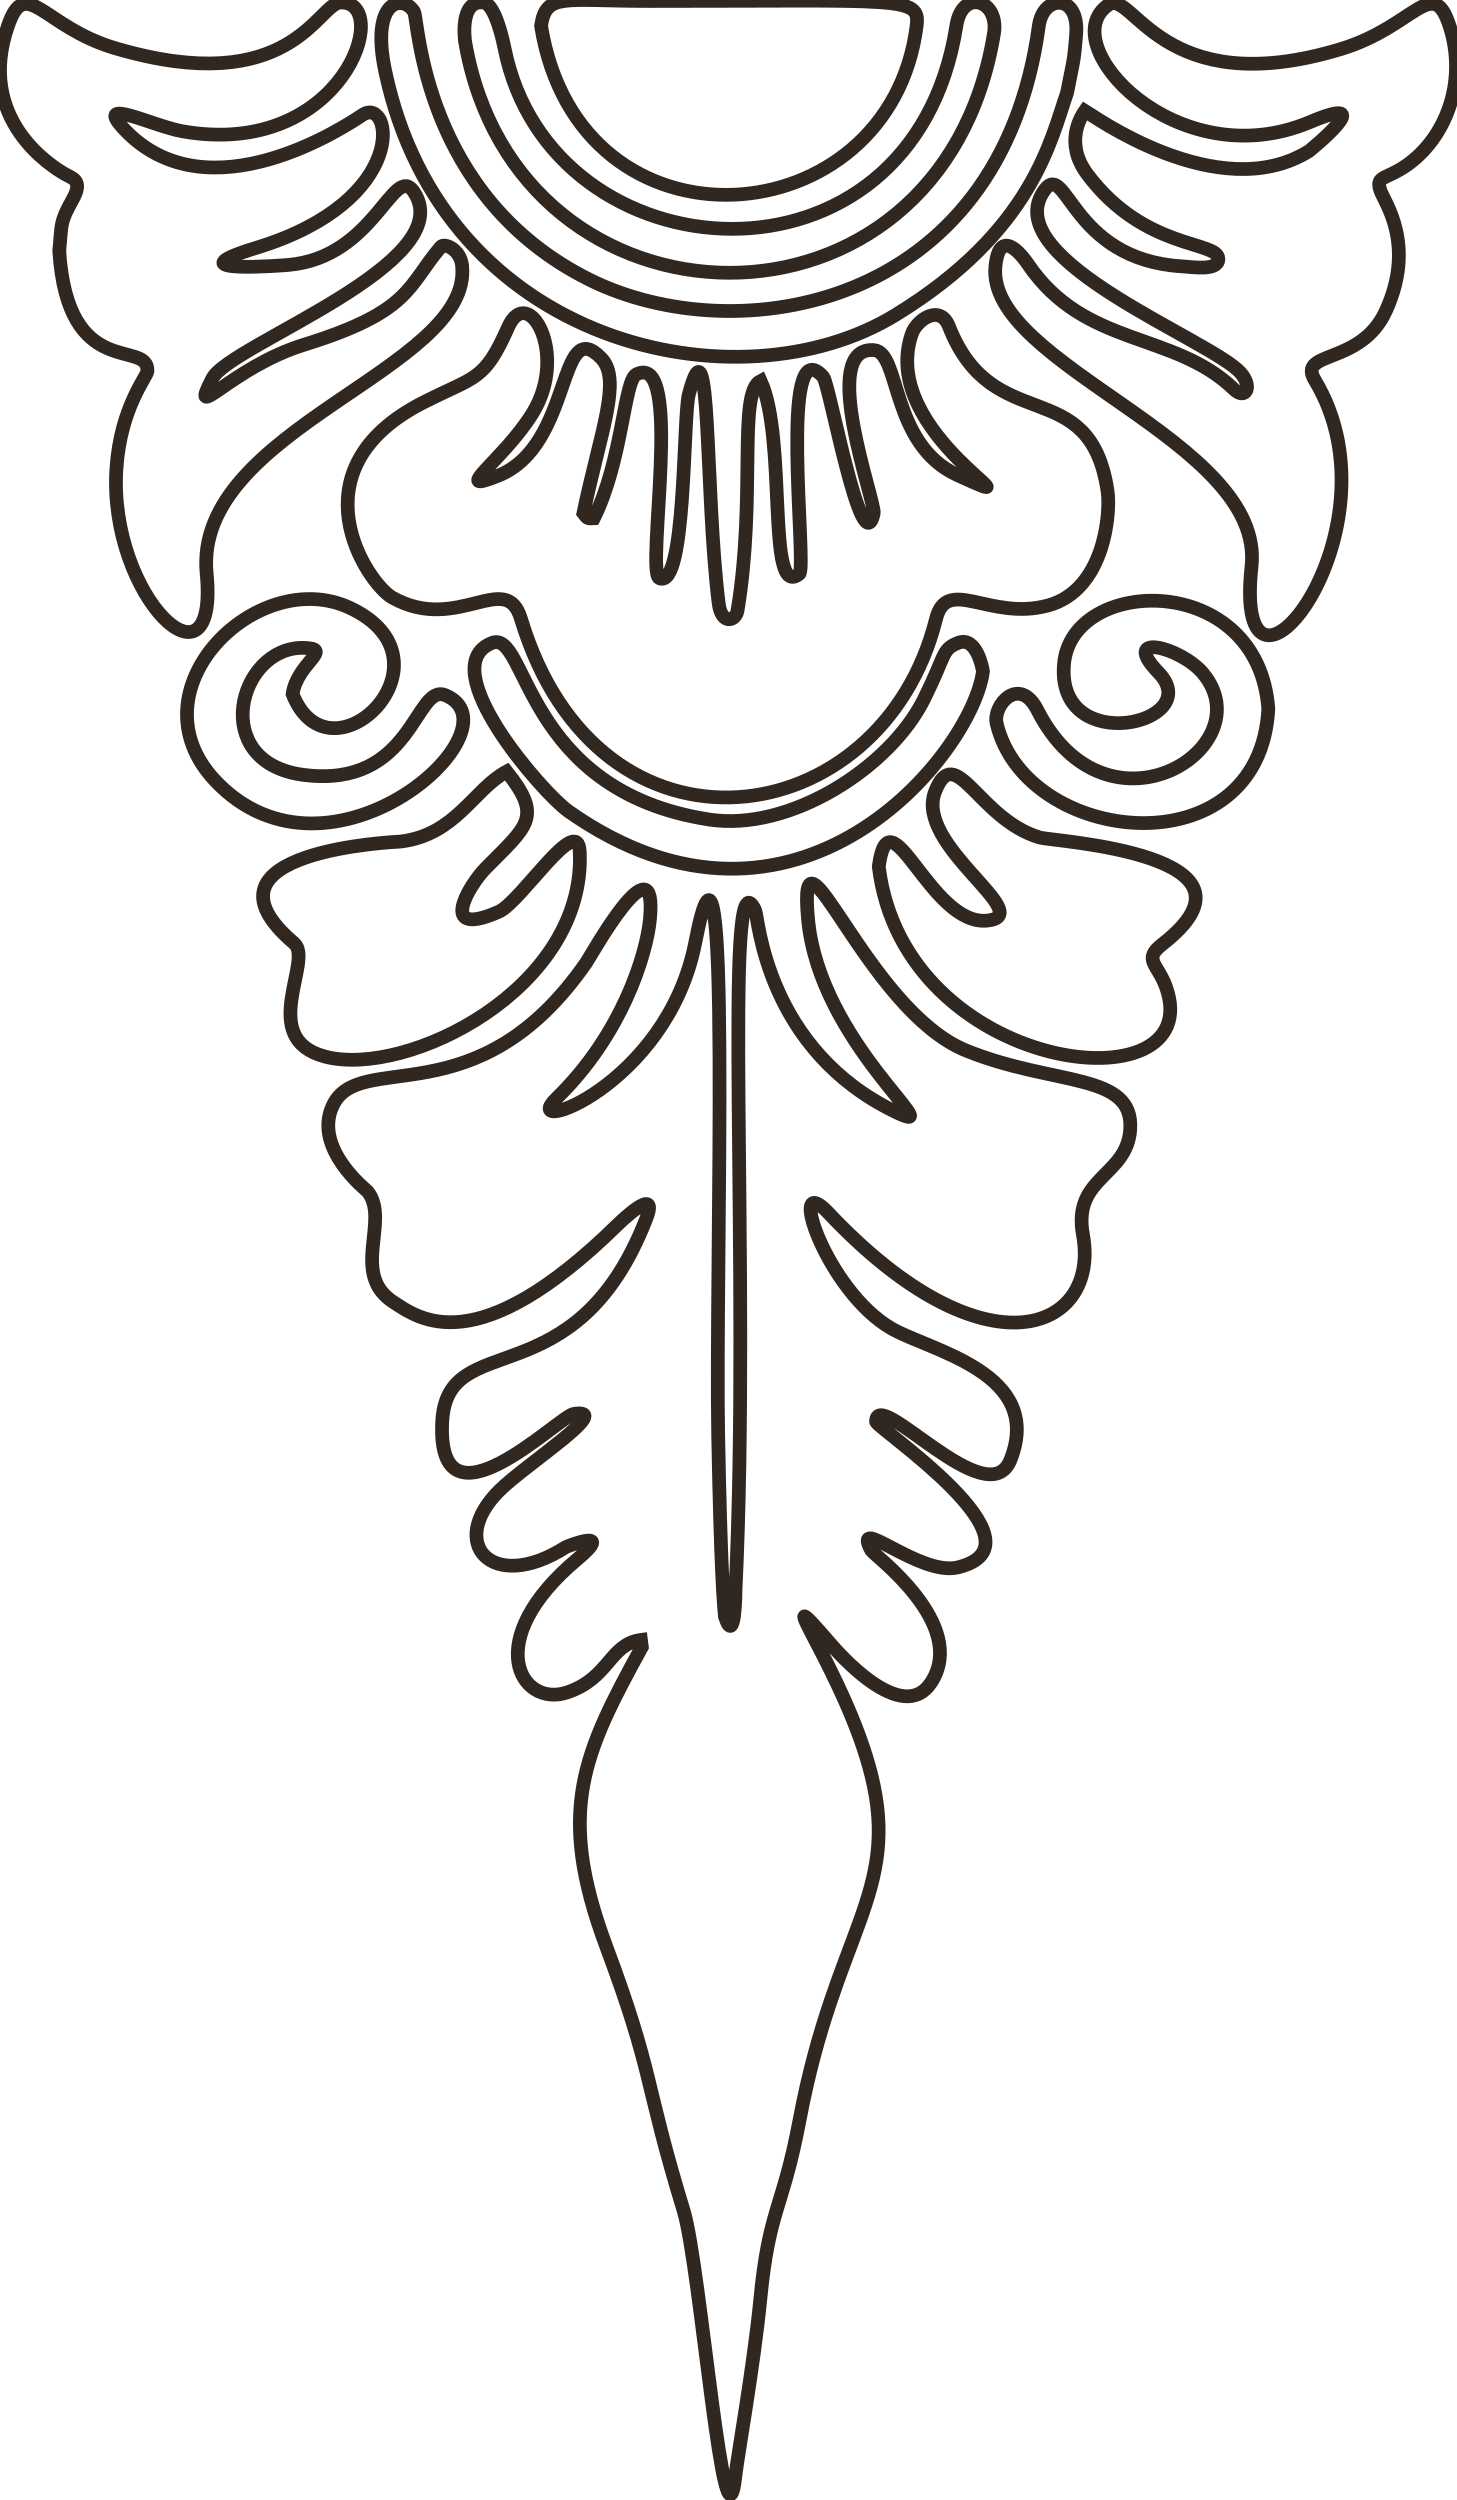
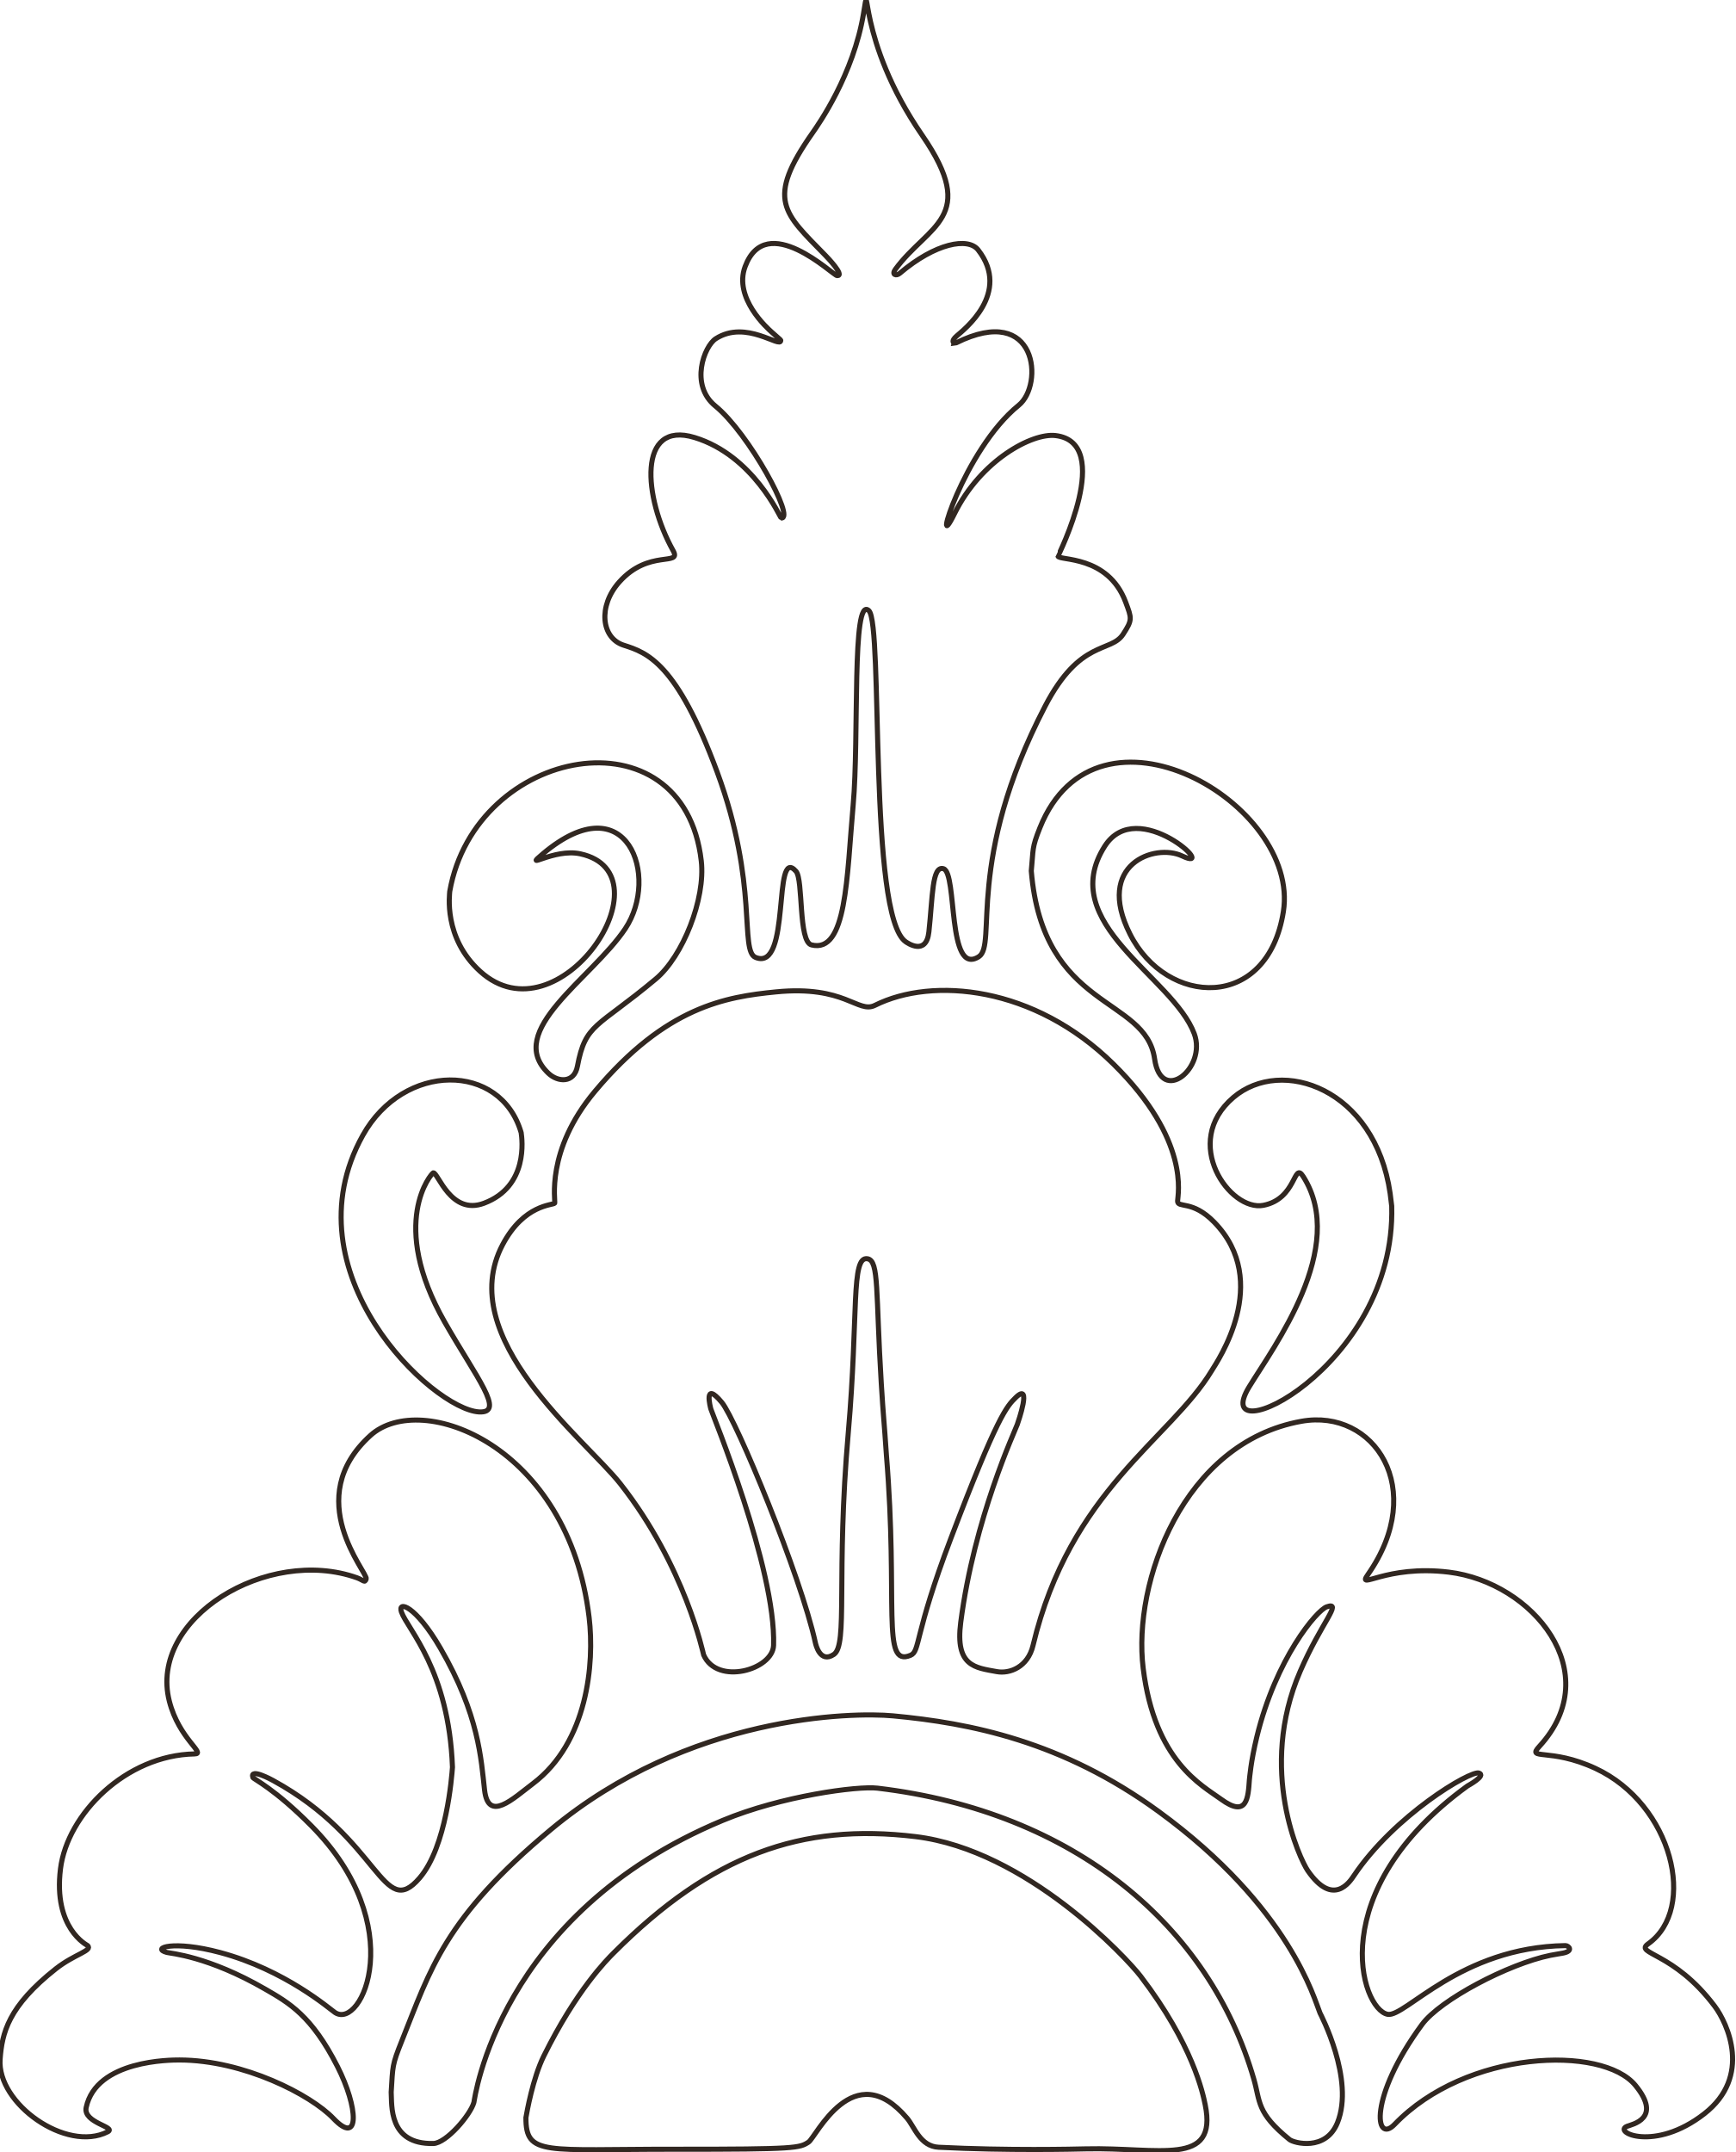
- <svg xmlns="http://www.w3.org/2000/svg" width="212" height="364" viewBox="0 0 212 364" fill="none">
-   <path fill-rule="evenodd" clip-rule="evenodd" d="M107.092 231.475C109.299 185.308 105.128 122.24 109.96 132.552C110.421 133.537 111.445 152.908 130.66 162.023C138.444 165.716 119.277 151.771 117.649 133.792C116.104 116.722 126.077 147.049 140.698 152.973C153.486 158.154 165.092 156.095 164.564 164.414C164.123 171.335 156.131 171.307 157.679 179.788C160.223 193.713 143.53 200.896 120.624 176.606C114.317 169.917 120.28 187.967 129.82 193.439C135.515 196.705 152.096 199.886 147.141 212.526C143.865 220.881 127.62 201.706 127.557 206.992C127.546 207.858 153.117 224.81 139.502 228.203C133.893 229.602 123.919 220.205 126.858 225.744C127.178 226.347 141.034 236.447 135.606 244.921C131.394 251.495 121.805 240.363 120.99 239.418C110.894 227.698 123.168 243.497 126.88 258.504C131.119 275.641 121.57 281.36 116.422 308.65C113.927 321.874 111.991 321.428 110.693 334.846C109.789 344.181 107.358 357.885 107.091 360.351C105.526 374.834 101.99 329.925 99.542 321.899C93.664 302.629 95.285 302.217 88.266 283.399C80.885 263.617 84.992 255.256 93.452 239.805L93.321 238.769C88.75 239.376 88.709 244.418 82.503 246.437C75.794 248.619 69.912 238.834 84.097 226.982C89.701 222.299 82.524 225.166 82.36 225.271C71.613 232.133 64.972 224.645 72.755 216.978C76.668 213.122 89.523 204.938 83.555 205.862C81.37 206.199 63.562 224.194 64.386 207.044C65.058 193.083 83.755 204.094 94.094 177.444C96.107 172.258 90.132 178.107 89.887 178.349C69.378 198.431 61.048 192.045 57.251 189.569C50.952 185.462 56.857 177.652 53.526 173.484C53.369 173.288 45.597 167.241 48.409 161.06C52.266 152.584 69.452 163.172 85.384 140.114C86.051 139.15 95.787 121.593 94.635 133.814C94.144 139.006 90.534 150.668 81.038 159.901C75.076 165.699 97.139 158.371 101.252 137.137C106.645 109.304 104.098 184.549 104.57 209.202C104.939 228.45 105.362 233.275 105.544 235.361C107.065 240 107.092 231.475 107.092 231.475ZM110.754 55.449C114.652 63.988 111.536 87.55 116.387 83.542C117.543 82.588 113.261 47.387 119.867 54.884C120.775 55.915 125.503 82.372 127.211 74.76C127.561 73.196 119.008 50.291 127.269 50.982C131.117 51.303 129.626 64.701 139.408 69.176C153.527 75.632 127.651 63.239 132.777 48.566C133.456 46.623 136.843 44.15 138.171 47.535C144.602 63.937 158.678 54.072 161.264 71.528C161.727 74.647 160.858 85.913 152.585 88.16C144.105 90.462 137.878 83.743 136.279 90.143C128.409 121.667 87.208 127.756 75.851 90.095C73.655 82.81 66.637 92.339 57.137 87.019C53.533 85.002 42.276 68.389 61.719 58.558C69.367 54.69 70.501 55.49 73.993 47.627C76.867 41.158 82.872 51.474 77.556 60.143C73.406 66.911 65.221 72.214 72.573 69.246C83.49 64.84 81.159 45.6 87.529 52.137C90.595 55.284 87.448 62.778 84.946 74.722C85.538 75.484 85.507 75.529 86.461 75.469C90.636 67.076 90.858 55.428 92.65 54.513C99.657 50.934 93.97 83.249 96.002 84.179C99.921 85.972 99.423 60.735 100.295 57.422C103.589 44.902 102.577 71.158 104.638 87.835C105.037 91.059 107.126 90.456 107.382 88.911C110.148 72.244 107.371 57.15 110.754 55.449ZM8.625 36.518C9.028 32.571 8.649 32.511 10.567 29.062C12.176 26.168 10.525 25.995 9.304 25.26C7.721 24.306 -3.658 17.452 1.197 3.658C3.774 -3.666 6.347 3.937 16.745 7.01C42.376 14.583 46.26 0.49 49.578 0.364C57.341 0.066 50.005 23.224 26.581 19.121C22.254 18.363 13.409 13.869 18.128 18.863C30.308 31.755 50.479 18.272 52.787 16.729C57.09 13.853 59.955 29.166 37.325 36.081C24.447 40.016 41.494 38.614 41.91 38.581C54.621 37.535 57.321 23.475 60.283 27.976C67.11 38.351 33.475 50.185 30.931 55.09C27.294 62.106 33.494 53.536 44.291 50.186C59.923 45.336 59.286 41.669 64.2 35.924C64.688 35.353 67.041 36.251 67.286 38.718C68.789 53.808 28.055 62.446 30.089 83.503C31.898 102.24 15.727 86.883 16.95 68.237C17.538 59.28 21.437 54.84 21.467 54.032C21.651 49.277 9.845 55.675 8.625 36.518ZM157.975 16.123C158.617 16.498 177.421 30.203 190.574 22.008C190.66 21.954 201.367 13.279 190.747 17.768C171.293 25.988 153.216 6.341 161.381 0.706C164.934 -1.746 169.053 15.07 195.221 7.147C206.046 3.87 208.644 -3.886 211.109 3.943C213.685 12.127 210.369 20.246 204.722 24.123C201.723 26.182 200.245 25.574 200.991 27.756C201.57 29.451 206.219 35.579 201.764 45.303C198.125 53.245 188.805 50.986 191.446 55.362C204.751 77.421 179.358 108.814 182.224 82.471C184.223 64.11 143.465 53.185 144.938 38.743C145.585 32.407 149.435 38.107 149.646 38.419C157.924 50.673 170.884 48.186 179.674 56.681C181.365 58.316 182.435 56.315 180.643 54.296C176.382 49.494 145.635 38.019 151.821 28.063C155.297 22.471 155.527 37.866 172.212 38.789C173.585 38.865 177.447 39.522 177.394 37.674C177.32 35.051 166.631 36.436 158.338 25.4C154.798 20.69 157.551 16.732 157.975 16.123ZM78.776 3.762C79.507 -1.094 82.104 0.14 94.472 0.142C131.247 0.149 134.006 -0.606 133.465 3.734C129.601 34.68 84.399 38.429 78.776 3.762ZM73.77 112.333C79.126 119.052 76.752 120.257 70.706 126.418C68.253 128.918 63.603 136.732 72.623 132.749C75.865 131.318 84.139 118.163 84.411 124.009C85.345 144.015 59.192 156.979 47.319 153.839C37.386 151.211 45.743 139.819 42.821 137.329C26.93 123.792 58.02 122.565 58.305 122.532C66.354 121.575 68.942 114.93 73.77 112.333ZM127.949 126.175C129.49 114.625 135.468 134.985 143.803 134.034C151.112 133.2 133.064 123.121 136.154 115.248C139.102 107.731 142.431 119.284 151.381 121.944C153.319 122.52 186.208 124.264 169.259 137.462C166.326 139.747 168.566 140.305 169.782 143.736C176.092 161.543 131.641 156.644 127.949 126.175ZM155.367 13.501C153.008 20.236 150.431 33.605 130.326 45.895C107.616 59.777 64.531 50.552 56.08 10.327C53.884 -0.122 58.684 -0.892 60.291 1.723C60.93 2.762 61.436 28.562 85.818 40.717C107.015 51.285 145.652 45.294 151.258 3.751C151.87 -0.789 157.113 -0.978 156.695 4.855C156.378 9.272 156.193 9.15 155.367 13.501ZM42.602 101.069C43.244 96.495 48.791 94.399 44.141 94.33C34.715 94.192 30.282 111.002 44.159 112.818C60.194 114.915 60.394 99.356 64.861 101.232C76.133 105.964 48.169 131.386 31.398 113.737C18.808 100.49 37.476 82.221 50.918 88.494C67.226 96.105 48.091 114.927 42.602 101.069ZM184.669 103.219C183.398 126.831 149.362 123.209 145.116 105.349C144.487 102.701 148.41 98.21 151.051 103.399C161.238 123.417 184.081 108.768 175.156 98.038C171.98 94.221 162.866 91.909 168.695 97.941C175.79 105.283 153.731 110.45 154.92 96.684C156.033 83.795 183.207 83.062 184.669 103.219ZM67.713 6.012C67.651 5.515 66.973 -0.027 70.402 0.358C72.168 0.558 73.358 6.506 73.474 7.086C80.221 40.812 132.901 44.439 139.247 3.75C140.11 -1.775 145.512 -0.02 144.723 4.849C137.103 51.844 75.227 50.454 67.713 6.012ZM143.122 97.746C141.533 109.73 115.96 141.499 82.759 118.116C79.086 115.529 62.943 97.138 71.597 93.624C76.864 91.484 76.041 115.177 103.289 119.329C114.982 121.112 129.533 111.783 134.496 101.866C137.764 95.334 137.054 94.613 139.445 93.624C142.184 92.492 143.044 97.311 143.122 97.746Z" stroke="#312721" stroke-width="2" />
+ <svg xmlns="http://www.w3.org/2000/svg" width="342" height="424" viewBox="0 0 342 424" fill="none">
+   <path d="M174.667 286.641C174.196 279.608 174.098 279.652 173.662 272.631C172.54 254.526 173.255 248.443 170.964 248.011C167.628 247.382 169.193 258.909 167.164 282.167C164.692 310.509 167.143 324.068 164.303 325.971C161.577 327.798 160.736 323.961 160.662 323.623C157.762 310.396 145.085 279.739 142.235 276.311C138.507 271.83 140.021 277.413 140.074 277.607C140.296 278.427 152.928 309.027 152.436 324.172C152.28 328.997 141.314 332.131 138.653 326.059C138.581 325.893 135.039 308.619 122.214 292.312C115.339 283.571 89.336 263.555 99.051 245.218C103.288 237.223 108.973 237.492 109.301 237.053C109.517 236.762 107.397 226.743 117.252 214.998C131.263 198.302 143.025 196.408 152.902 195.428C166.551 194.073 169.043 199.759 172.41 198.074C183.768 192.394 203.808 194.275 219.413 209.659C234.643 224.674 232.066 235.444 232.049 236.625C232.029 238.115 234.941 236.349 239.275 240.808C250.701 252.561 239.859 268.254 238.781 270.037C230.589 283.594 210.857 293.613 203.559 324.203C202.542 328.464 198.958 329.824 196.413 329.352C192.182 328.568 188.188 328.357 189.314 319.649C191.966 299.14 200.044 281.842 200.459 280.657C200.599 280.256 203.448 272.12 200.145 275.361C198.399 277.074 196.573 278.867 187.358 303.13C180.074 322.309 181.347 325.329 179.419 326.138C173.588 328.586 177.066 315.85 174.667 286.641ZM187.918 67.609L188.435 67.535C204.49 59.581 205.711 75.833 200.751 79.838C189.819 88.665 183.361 110.802 188.077 101.223C193.273 90.667 203.388 85.28 207.972 85.815C219.699 87.184 208.475 109.563 208.476 109.568C208.581 110.513 218.316 109.283 221.808 118.629C223.01 121.846 223.184 122.099 221.299 124.983C218.889 128.669 212.84 125.873 205.962 139.097C190.096 169.597 196.575 186.141 192.874 188.495C186.565 192.506 188.693 171.968 185.912 171.162C183.634 170.501 183.802 176.666 183.038 183.622C182.515 188.38 178.793 185.779 178.468 185.552C171.04 180.36 174.092 123.003 171.209 120.314C167.797 117.133 169.31 145.312 168.117 158.611C166.838 172.867 166.866 187.914 159.906 186.173C157.285 185.518 158.316 173.318 156.856 171.665C152.166 166.357 155.978 191.493 148.906 188.644C145.661 187.336 149.558 174.378 141.326 152.127C133.33 130.513 127.471 128.584 122.895 127.122C118.495 125.716 117.78 119.441 122.023 114.678C127.888 108.091 134.414 111.671 132.63 108.473C126.798 98.014 125.549 82.741 136.871 86.204C148.505 89.764 153.745 102.027 153.931 102.049C156.8 102.383 147.559 85.356 140.967 79.999C135.859 75.847 138.766 68.199 141.039 66.735C147.019 62.885 153.862 68.762 153.849 67.072C153.848 66.974 153.81 66.983 152.066 65.431C151.233 64.689 144.513 58.709 146.832 52.515C151.017 41.341 164.154 54.285 164.96 54.309C166.574 54.358 162.916 50.597 162.66 50.333C154.478 41.921 150.787 39.46 160.117 26.172C161.295 24.494 168.187 14.678 170.171 2.601C171.568 -5.905 168.569 7.578 181.735 26.679C192.952 42.952 182.888 44.254 176.439 53.053C175.648 54.132 176.587 54.455 177.305 53.845C184.315 47.892 190.759 46.69 192.742 49.233C199.379 57.747 189.787 65.078 188.556 66.156C187.363 67.2 187.938 67.419 187.918 67.609ZM246.191 350.693C245.949 354.225 245.736 358.24 240.607 354.49C236.865 351.754 227.543 347.041 225.267 328.698C223.165 311.755 233.145 284.199 256.448 280.031C270.771 277.469 281.36 293.312 269.56 310.21C267.253 313.514 273.031 308.244 285.471 309.751C302.036 311.756 316.671 329.553 303.352 344.066C300.728 346.924 305.459 344.269 314.379 348.416C329.589 355.485 334.504 376.067 324.794 382.973C321.929 385.011 329.807 384.504 337.89 395.284C340.378 398.601 345.315 409.098 335.823 416.477C326.05 424.075 317.75 420.07 320.613 418.939C321.587 418.555 327.613 417.427 322.283 410.895C315.745 402.882 288.938 403.855 274.809 418.555C270.943 422.577 269.616 413.286 280.212 398.876C283.798 394 297.225 386.945 305.503 385.249C306.337 385.078 307.184 384.971 308.02 384.807C310.144 384.389 309.09 383.326 308.475 383.335C287.748 383.621 276.868 397.529 273.441 396.873C268.151 395.861 260.707 372.557 289.151 351.893C289.248 351.823 292.962 349.834 291.427 349.334C289.761 348.792 274.778 357.653 266.786 369.564C266.033 370.686 262.73 375.878 257.686 368.546C256.213 366.406 247.76 348.764 256.213 329.275C260.39 319.642 264.632 315.505 261.44 316.584C259.487 317.245 251.423 326.751 247.658 342.222C246.459 347.151 246.246 350.296 246.191 350.693ZM89.16 348.179C89.025 349.995 87.996 363.827 82.691 370.005C75.356 378.55 75.013 362.386 53.812 350.804C53.53 350.65 49.179 348.273 49.831 350.207C49.94 350.528 54.054 352.372 61.342 359.726C80.822 379.382 71.307 400.084 65.998 396.51C64.965 395.815 56.196 388.139 43.374 384.698C34.17 382.228 29.703 383.825 32.874 384.683C33.568 384.872 40.984 385.395 52.258 391.907C56.971 394.629 61.392 397.125 66.494 407.15C70.587 415.195 70.982 422.936 65.701 417.393C61.261 412.735 48.014 405.89 35.37 405.871C33.719 405.868 18.98 405.846 16.98 415.232C16.33 418.288 23.08 419.075 21.212 420.026C13.085 424.162 -0.62 414.454 0.022 405.712C0.398 400.589 1.586 395.33 11.015 387.894C14.685 384.999 18.373 384.318 17.245 383.31C17.174 383.246 10.453 379.949 11.919 368.198C13.262 357.422 24.798 345.816 38.351 345.567C40.676 345.523 35.264 342.624 33.368 335.176C29.209 318.845 52.757 304.601 70.335 310.862C71.581 311.306 71.89 311.99 72.162 311.088C72.534 309.859 59.224 295.26 73.016 282.804C82.994 273.791 112 284.738 116.082 318.644C117.183 327.785 115.773 343.277 105.059 351.385C101.027 354.436 96.217 359.12 95.482 352.672C94.802 346.695 94.414 337.89 86.782 324.736C81.887 316.298 78.278 315.275 79.106 317.612C80.315 321.029 88.441 328.958 89.16 348.179ZM103.632 417.227C103.806 416.231 104.988 409.468 107.153 405.091C113.558 392.14 119.564 386.135 120.955 384.745C140.236 365.464 157.867 359.127 180.413 361.863C202.35 364.525 222.077 385.845 224.757 389.359C235.079 402.885 237.037 412.482 237.491 414.705C240.004 427.026 228.337 423.033 213.954 423.381C211.633 423.438 198.606 423.753 184.944 423.063C181.315 422.879 180.2 419.061 178.754 417.353C168.184 404.861 160.777 421.11 159.326 422.051C157.551 423.203 157.128 423.476 132.914 423.456C107.338 423.434 103.612 424.855 103.632 417.227ZM77.084 412.21C77.413 406.985 77.239 406.955 79.174 402.12C84.82 388.013 87.576 377.909 108.599 360.425C135.736 337.854 167.969 337.321 175.944 338.066C191.128 339.484 209.312 343.052 228.301 356.901C254.291 375.857 259.011 394.038 260.119 396.641C260.144 396.699 267.012 409.695 263.543 418.241C261.239 423.919 254.963 422.243 254.097 421.542C247.58 416.265 248.35 414.081 247.081 409.676C238.398 379.549 211.825 356.937 172.918 352.313C168.995 351.847 153.997 353.844 142.409 358.666C98.091 377.11 93.51 413.757 93.387 414.209C92.711 416.703 87.934 422.267 85.398 422.324C76.467 422.525 77.251 414.674 77.084 412.21ZM203.217 171.603C203.651 167.238 203.284 167.173 204.919 163.088C216.154 135.017 256.242 158.337 252.894 179.597C249.786 199.334 229.851 198.298 222.655 184.008C215.763 170.321 227.535 166.09 232.947 168.646C240.467 172.197 224.173 156.528 217.68 166.745C208.014 181.955 231.119 192.387 235.328 203.662C237.856 210.437 228.819 217.792 227.514 208.611C225.752 196.217 205.508 199.125 203.217 171.603ZM88.624 175.622C93.683 147.011 134.713 139.475 138.186 169.62C139.05 177.114 134.547 188.432 129.215 192.888C117.535 202.65 115.398 201.557 113.779 210.092C113.137 213.473 109.922 213.237 108.055 211.461C99.292 203.126 116.653 192.809 123.211 182.973C130.056 172.706 123.605 154.25 107.015 168.186C102.847 171.687 109.077 167.07 114.377 168.231C132.379 172.173 110.103 205.446 94.611 191.383C87.272 184.722 88.625 176.054 88.624 175.622ZM274.242 237.64C275.103 269.833 237.803 286.928 246.144 273.255C250.915 265.433 265.709 245.74 256.778 231.769C254.871 228.784 255.535 236.204 248.943 237.482C242.415 238.748 232.594 225.133 243.045 216.22C252.526 208.133 270.957 214.46 273.931 235.137C274.05 235.97 274.122 236.808 274.242 237.64ZM102.699 223.169C102.874 224.414 104.184 233.754 95.374 237.068C88.814 239.535 86.302 230.961 85.38 231.078C85.064 231.118 76.469 240.918 87.641 260.506C93.891 271.465 99.673 278.477 94.394 278.186C85.269 277.682 56.439 250.72 71.494 223.687C79.538 209.24 98.654 209.238 102.699 223.169Z" stroke="#312721" stroke-width="1" />
</svg>
